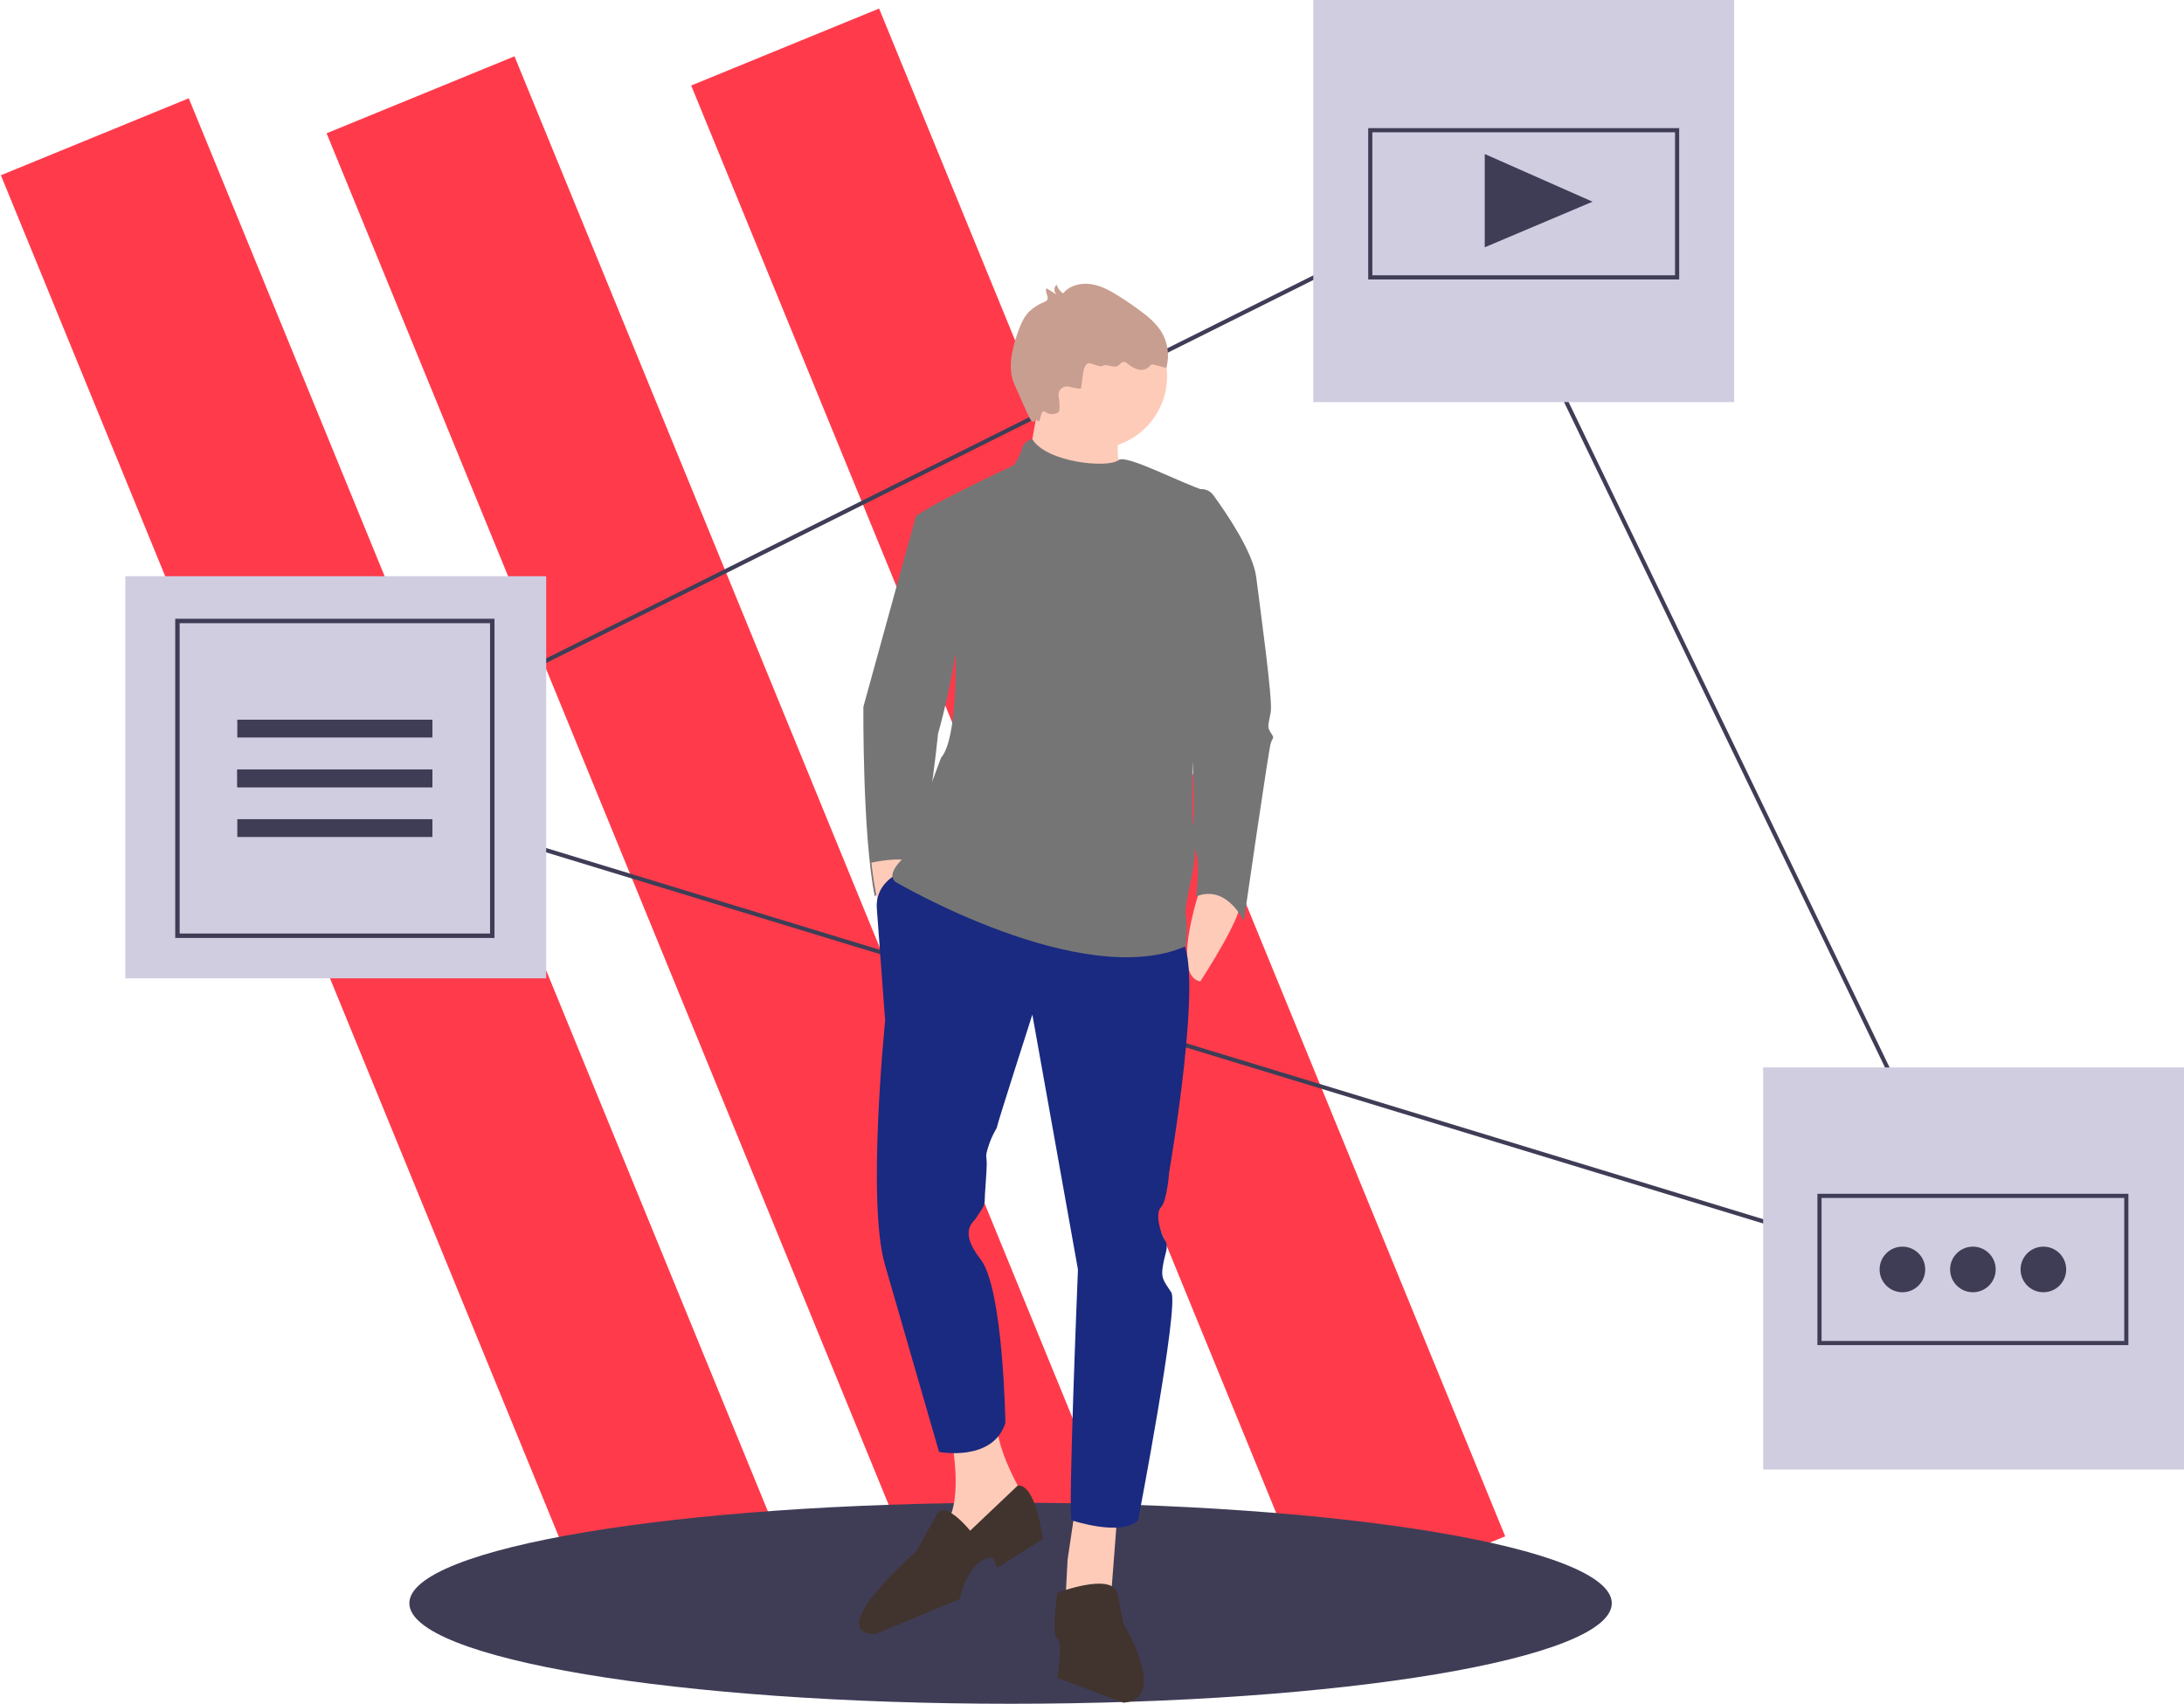
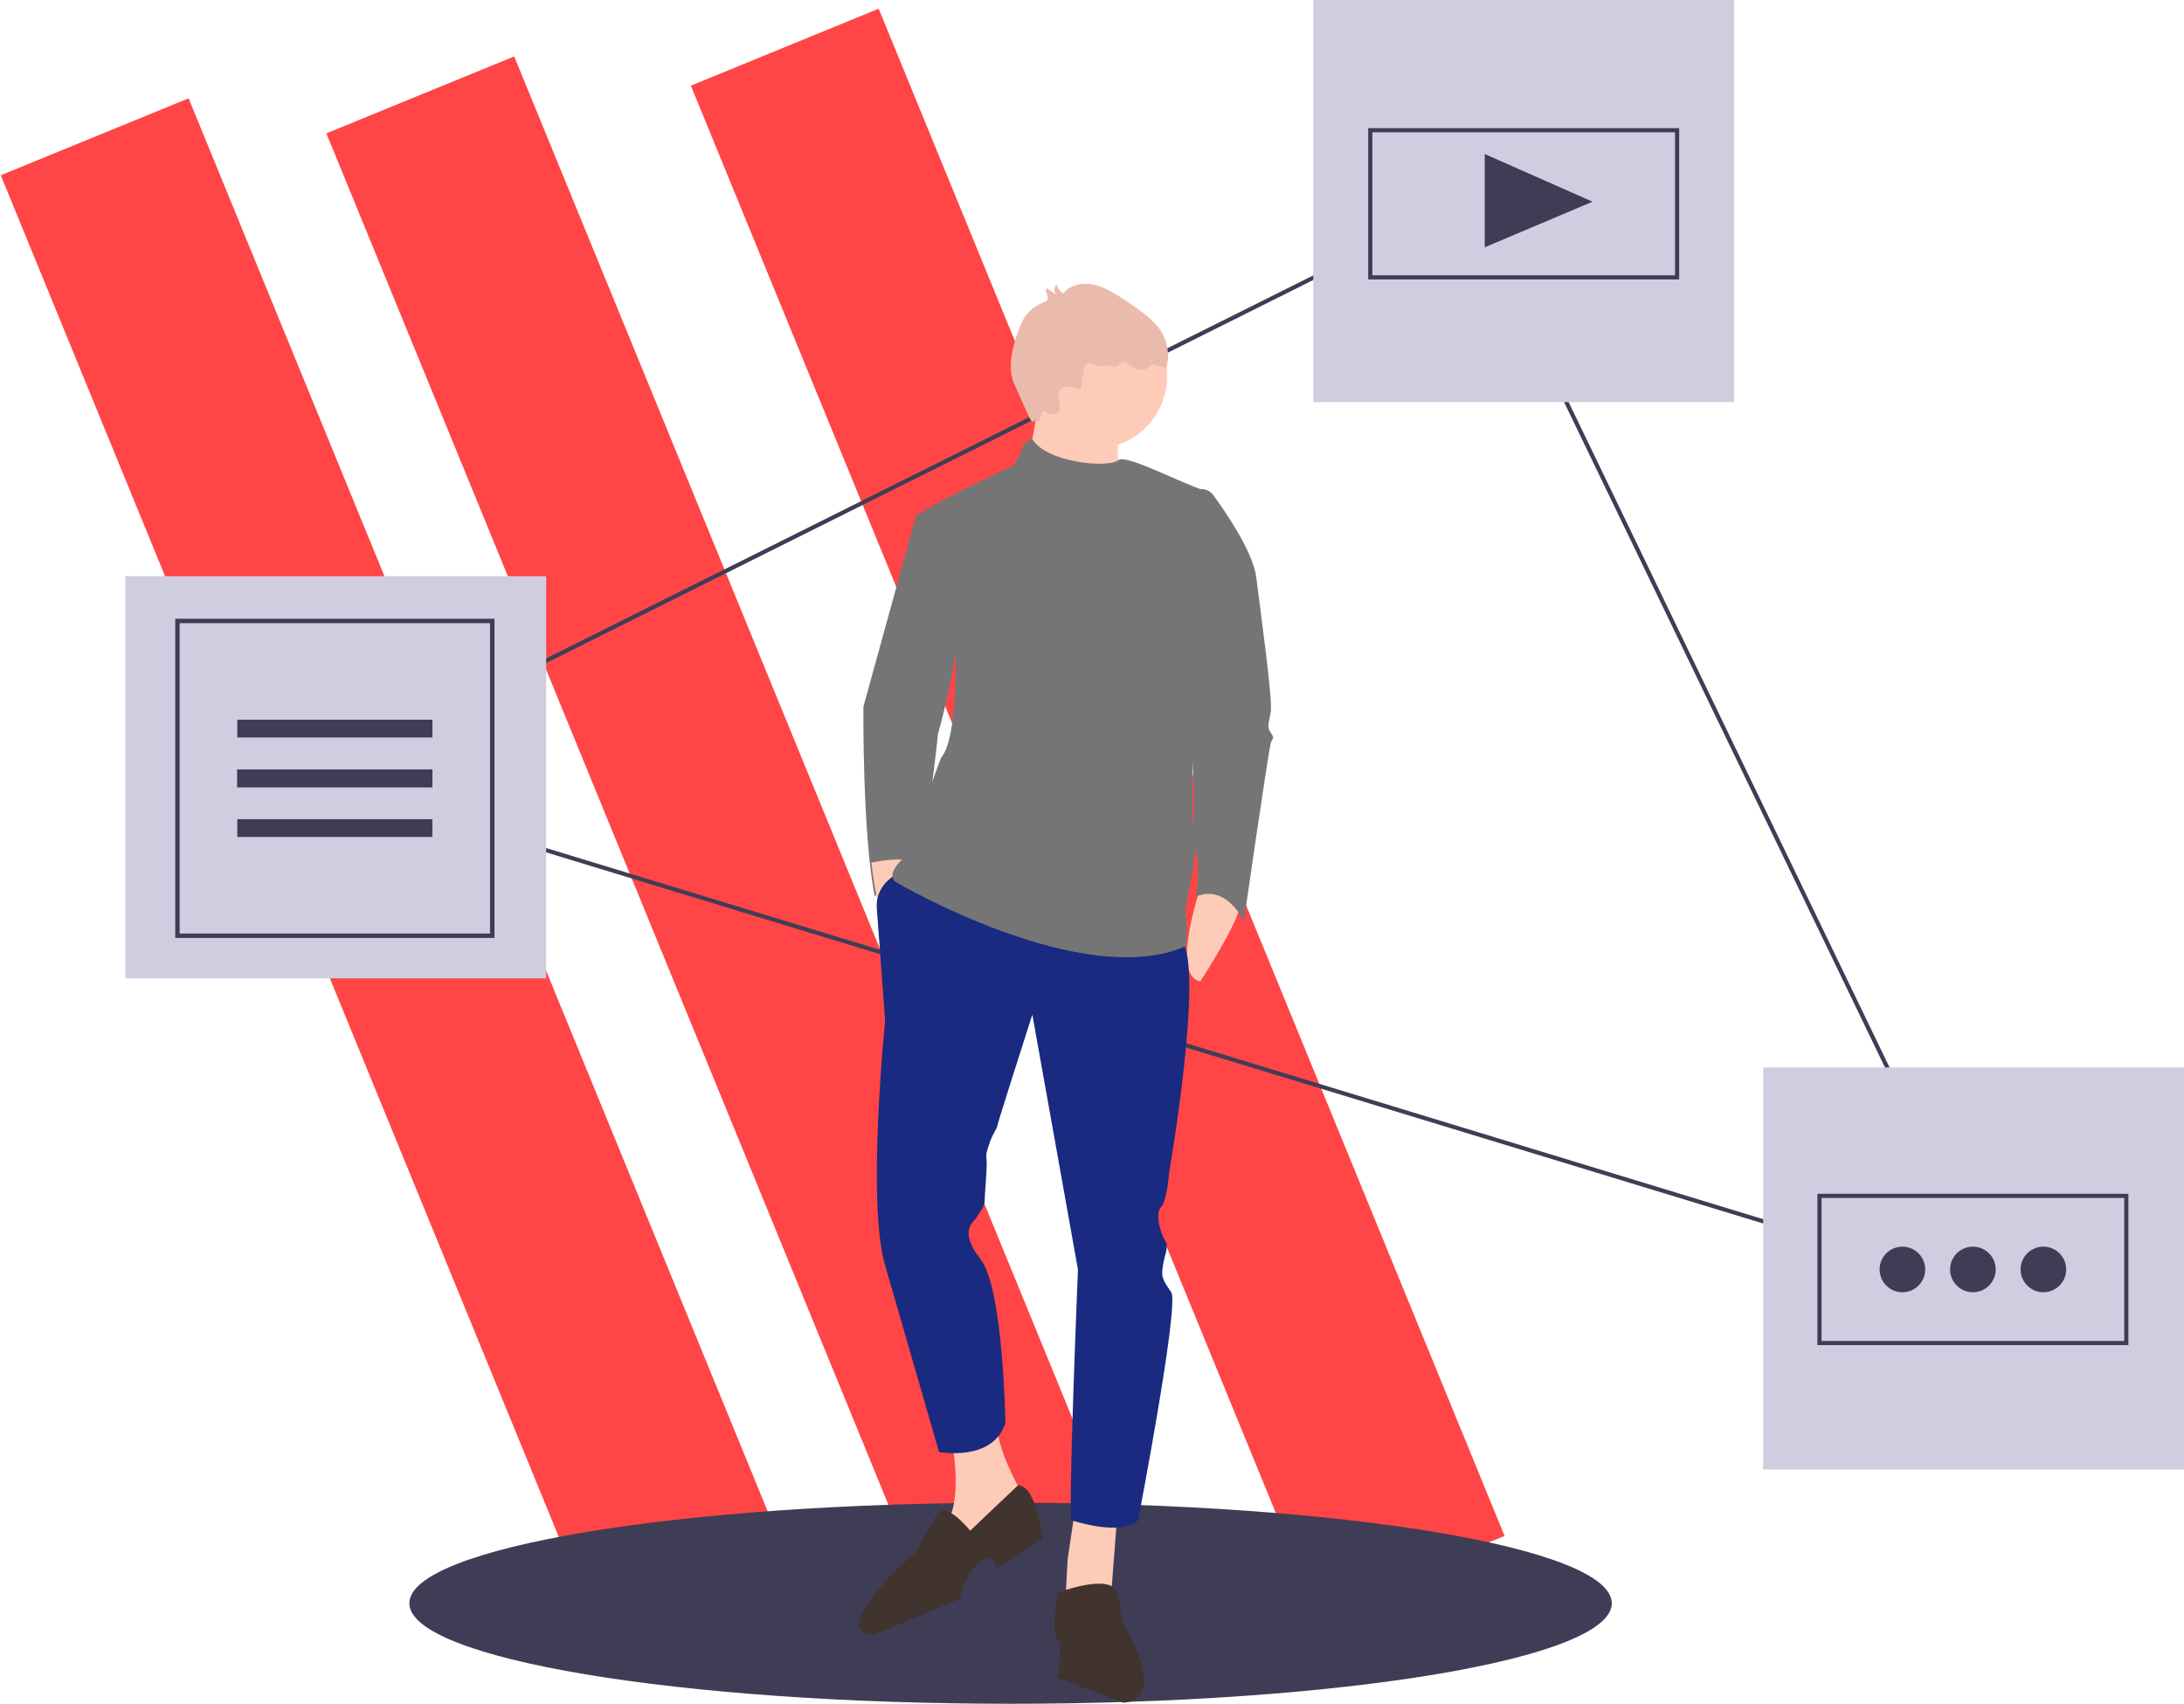
<svg xmlns="http://www.w3.org/2000/svg" style="isolation:isolate" viewBox="0 0 1053.449 822" width="1053.449pt" height="822pt">
  <defs>
-     <clipPath id="_clipPath_t4SiiJRb2fAGAPlwMoNOWAfwACqHcUWG">
+     <clipPath id="_clipPath_78Jmsumoa1J2NE9uWkkSw9bALQTrcQ8c">
      <rect width="1053.449" height="822" />
    </clipPath>
  </defs>
-   <g clip-path="url(#_clipPath_t4SiiJRb2fAGAPlwMoNOWAfwACqHcUWG)">
-     <clipPath id="_clipPath_cq3AsAOwcKCGdySQoICi8NR85kkno4yA">
+   <g clip-path="url(#_clipPath_78Jmsumoa1J2NE9uWkkSw9bALQTrcQ8c)">
+     <clipPath id="_clipPath_x0YIyvoJiIYm8ZQfltU42Gaw86HsTbdz">
      <rect x="0" y="0" width="1053.449" height="822" transform="matrix(1,0,0,1,0,0)" fill="rgb(255,255,255)" />
    </clipPath>
-     <g clip-path="url(#_clipPath_cq3AsAOwcKCGdySQoICi8NR85kkno4yA)">
+     <g clip-path="url(#_clipPath_x0YIyvoJiIYm8ZQfltU42Gaw86HsTbdz)">
      <g>
-         <clipPath id="_clipPath_gqkyIVqfFb0yFo2ZyGd4osBuPqEOd3ys">
+         <clipPath id="_clipPath_5cBkB8iGzOlVQ4dggonQPAY3wxwlxFWS">
          <rect x="0" y="0" width="1053.449" height="822" transform="matrix(1,0,0,1,0,0)" fill="rgb(255,255,255)" />
        </clipPath>
-         <g clip-path="url(#_clipPath_gqkyIVqfFb0yFo2ZyGd4osBuPqEOd3ys)">
+         <g clip-path="url(#_clipPath_5cBkB8iGzOlVQ4dggonQPAY3wxwlxFWS)">
          <g>
            <g>
-               <clipPath id="_clipPath_qDLPcj06Bd7e4O7pQl2njc1NhSL63ind">
+               <clipPath id="_clipPath_pmwUzLOJ5WvYoPz2lht1qZFUMflYxDWJ">
                <rect x="0" y="0" width="1053.449" height="822" transform="matrix(1,0,0,1,0,0)" fill="rgb(255,255,255)" />
              </clipPath>
-               <g clip-path="url(#_clipPath_qDLPcj06Bd7e4O7pQl2njc1NhSL63ind)">
+               <g clip-path="url(#_clipPath_pmwUzLOJ5WvYoPz2lht1qZFUMflYxDWJ)">
                <g>
                  <g>
                    <g>
-                       <rect x="305.036" y="15.947" width="97.983" height="796.859" transform="matrix(0.925,-0.379,0.379,0.925,-130.675,165.163)" fill="#ff3b4b" />
-                       <rect x="141.484" y="37.481" width="97.983" height="763.156" transform="matrix(0.925,-0.379,0.379,0.925,-144.661,103.504)" fill="#ff3b4b" />
-                       <rect x="480.956" y="-7.134" width="97.983" height="796.859" transform="matrix(0.925,-0.379,0.379,0.925,-108.789,230.138)" fill="#ff3b4b" />
-                       <ellipse vector-effect="non-scaling-stroke" cx="487.449" cy="773.5" rx="290" ry="48.5" fill="rgb(63,61,86)" />
-                       <path d=" M 964.514 625.08 L 962.33 624.413 L 147.082 375.744 L 149.325 374.624 L 708.975 95.152 L 709.416 96.065 L 964.514 625.08 L 964.514 625.08 Z  M 152.461 375.293 L 960.729 621.834 L 708.056 97.848 L 152.461 375.293 L 152.461 375.293 Z " fill="rgb(63,61,86)" />
-                       <rect x="850.449" y="515" width="203" height="194" transform="matrix(1,0,0,1,0,0)" fill="rgb(208,205,225)" />
-                       <rect x="633.449" y="0" width="203" height="194" transform="matrix(1,0,0,1,0,0)" fill="rgb(208,205,225)" />
-                       <rect x="60.449" y="278" width="203" height="194" transform="matrix(1,0,0,1,0,0)" fill="rgb(208,205,225)" />
-                       <text transform="matrix(1,0,0,1,483.724,418.759)" style="font-family:'Open Sans';font-weight:400;font-size:20px;font-style:normal;font-variant-ligatures:none;fill:#000000;stroke:none;">#3F3D56</text>
-                       <path d=" M 447.949 248.5 L 441.949 248.5 L 416.449 341 C 416.449 341 415.949 402.5 421.949 432.5 C 421.949 432.5 431.949 419.5 438.949 419.5 C 445.949 419.5 452.449 354 452.449 354 C 452.449 354 479.949 260.5 447.949 248.5 Z " fill="rgb(117,117,117)" />
-                       <path d=" M 579.949 425.5 C 579.949 425.5 563.949 470.5 578.949 473.5 C 578.949 473.5 601.949 438.5 597.949 433.5 C 593.949 428.5 579.949 425.5 579.949 425.5 Z " fill="rgb(255,203,185)" />
-                       <path d=" M 420.322 416.203 C 420.322 416.203 424.82 463.751 439.684 460.136 C 439.684 460.136 445.754 418.698 440.017 415.854 C 434.28 413.011 420.322 416.203 420.322 416.203 Z " fill="rgb(255,203,185)" />
-                       <path d=" M 458.949 694.5 C 458.949 694.5 465.949 728.5 453.949 737.5 C 453.949 737.5 457.949 765.5 457.949 765.5 L 495.949 725.5 C 495.949 725.5 479.949 700.5 480.949 685.5 L 458.949 694.5 L 458.949 694.5 Z " fill="rgb(255,203,185)" />
-                       <path d=" M 518.949 725.5 L 514.949 752.5 L 513.949 771.5 L 535.949 769.5 L 538.949 730.5 L 518.949 725.5 L 518.949 725.5 L 518.949 725.5 Z " fill="rgb(255,203,185)" />
-                       <text transform="matrix(1,0,0,1,483.724,418.759)" style="font-family:'Open Sans';font-weight:400;font-size:20px;font-style:normal;font-variant-ligatures:none;fill:#000000;stroke:none;">#FFCBB9</text>
-                       <path d=" M 434.281 420.969 C 434.281 420.969 421.949 425.5 422.949 438.5 C 422.949 438.5 426.949 492.5 426.949 492.5 C 426.949 492.5 417.949 580.5 426.949 610.5 C 426.949 610.5 452.949 700.5 452.949 700.5 C 452.949 700.5 478.949 705.5 484.949 686.5 C 484.949 686.5 483.949 621.5 472.949 607.5 C 461.949 593.5 469.949 589.5 470.949 587.5 C 471.949 585.5 474.949 582.5 474.949 579.5 C 474.949 576.5 475.949 565.5 475.949 561.5 C 475.949 557.5 474.949 558.5 476.949 552.5 C 478.949 546.5 480.949 544.5 480.949 543.5 C 480.949 542.5 497.949 489.5 497.949 489.5 L 519.949 612.5 C 519.949 612.5 514.949 733.5 516.949 733.5 C 516.949 733.5 540.949 741.5 548.949 733.5 C 548.949 733.5 568.949 629.5 564.949 623.5 C 560.949 617.5 559.949 616.5 560.949 610.5 C 561.949 604.5 563.949 601.5 561.949 598.5 C 559.949 595.5 556.949 585.5 559.949 582.5 C 562.949 579.5 563.949 565.5 563.949 565.5 C 563.949 565.5 580.949 467.5 569.949 453.5 C 558.949 439.5 434.281 420.969 434.281 420.969 Z " fill="rgb(25,42,128)" />
-                       <text transform="matrix(1,0,0,1,483.724,418.759)" style="font-family:'Open Sans';font-weight:400;font-size:20px;font-style:normal;font-variant-ligatures:none;fill:#000000;stroke:none;">#1A224A</text>
-                       <path d=" M 467.949 738.5 C 467.949 738.5 455.949 723.5 451.949 730.5 C 451.949 730.5 441.949 748.5 441.949 748.5 C 441.949 748.5 396.949 787.5 421.949 788.5 C 421.949 788.5 462.949 771.5 462.949 771.5 C 462.949 771.5 466.949 751.5 478.949 751.5 L 480.949 756.5 L 502.949 742.5 C 502.949 742.5 499.851 715.949 490.9 716.724 L 467.949 738.5 L 467.949 738.5 Z " fill="rgb(65,52,46)" />
-                       <path d=" M 509.949 768.5 C 509.949 768.5 535.949 758.5 538.949 768.5 C 538.949 768.5 541.949 783.5 541.949 783.5 C 541.949 783.5 563.949 819.5 541.949 821.5 C 541.949 821.5 509.949 809.5 509.949 809.5 C 509.949 809.5 512.949 792.5 509.949 790.5 C 506.949 788.5 509.949 768.5 509.949 768.5 Z " fill="rgb(65,52,46)" />
-                       <circle vector-effect="non-scaling-stroke" cx="527.949" cy="181.5" r="35" fill="rgb(255,203,185)" />
-                       <path d=" M 501.949 189.5 L 494.949 228.5 L 543.949 240.5 C 543.949 240.5 532.449 212 544.949 199.5 C 548.111 196.338 501.949 189.5 501.949 189.5 Z " fill="rgb(255,203,185)" />
-                       <path d=" M 497.931 211.885 C 495.522 212.339 493.585 214.132 492.949 216.5 C 492.076 219.373 490.724 222.078 488.949 224.5 C 488.949 224.5 441.949 246.5 441.949 249.5 C 441.949 249.5 460.949 316.5 460.949 316.5 C 460.949 316.5 461.949 356.5 453.949 365.5 C 453.949 365.5 437.949 407.5 439.949 410.5 C 439.949 410.5 425.949 420.5 431.949 425.5 C 431.949 425.5 521.949 478.5 571.949 456.5 C 571.949 456.5 572.949 447.5 571.949 441.5 C 570.949 435.5 577.949 415.5 575.949 408.5 C 573.949 401.5 575.949 329.5 575.949 329.5 L 586.255 244.243 C 586.661 240.901 584.609 237.749 581.387 236.768 C 569.862 233.265 543.133 218.923 539.449 222 C 534.678 225.984 504.913 223.27 497.931 211.885 Z " fill="rgb(117,117,117)" />
-                       <path d=" M 576.949 236.5 L 577.013 236.474 C 579.955 235.294 583.322 236.259 585.193 238.818 C 591.39 247.297 604.431 266.355 605.949 278.5 C 607.949 294.5 613.949 337.5 612.949 343.5 C 611.949 349.5 610.949 350.5 612.949 353.5 C 614.949 356.5 613.949 355.5 612.949 358.5 C 611.949 361.5 599.949 444.5 599.949 444.5 C 599.949 444.5 591.949 426.5 576.949 432.5 C 576.949 432.5 578.949 416.5 576.949 411.5 C 574.949 406.5 572.949 403.5 574.949 399.5 C 576.949 395.5 574.949 356.5 573.949 352.5 C 572.949 348.5 573.949 327.5 573.949 327.5 L 564.949 286.5 L 576.949 236.5 L 576.949 236.5 Z " fill="rgb(117,117,117)" />
-                       <path d=" M 521.412 187.459 L 522.594 179.218 C 522.87 177.297 523.994 174.771 525.863 175.293 C 527.452 175.738 530.915 177.098 531.495 176.688 C 533.667 175.15 536.952 177.839 539.236 176.473 C 540.192 175.9 540.817 174.674 541.928 174.592 C 542.674 174.64 543.377 174.958 543.905 175.487 C 545.387 176.776 547.134 177.725 549.022 178.267 C 550.951 178.792 553.013 178.23 554.408 176.799 C 554.65 176.424 554.977 176.112 555.361 175.886 C 555.812 175.756 556.293 175.778 556.731 175.949 L 562.565 177.537 C 564.301 171.242 563.206 164.502 559.565 159.08 C 557.199 155.868 554.329 153.058 551.068 150.759 Q 545.649 146.636 539.883 143.003 C 535.675 140.345 531.213 137.838 526.293 137.091 C 521.373 136.343 515.864 137.68 512.77 141.577 C 511.314 140.524 510.22 139.046 509.638 137.346 C 508.935 137.985 508.552 138.903 508.592 139.851 C 508.632 140.8 509.091 141.682 509.844 142.26 L 504.91 139.109 C 503.523 140.566 506.233 143.207 505.052 144.834 C 504.694 145.237 504.236 145.536 503.723 145.701 C 501.044 146.746 498.589 148.291 496.489 150.255 C 493.653 153.098 492.113 156.958 490.791 160.751 C 487.851 169.186 485.714 178.859 489.891 186.754 C 490.365 187.65 496.616 202.424 497.449 203 C 500.264 204.948 498.432 200.234 500.449 203 C 502.031 205.169 501.735 196.868 504.086 198.69 C 505.969 200.038 508.469 200.15 510.465 198.977 C 511.44 198.301 511.126 194.547 510.6 191.1 C 510.396 189.767 510.867 188.419 511.857 187.504 C 512.847 186.588 514.227 186.223 515.541 186.531 C 518.469 187.22 521.362 187.809 521.412 187.459 Z " fill="rgb(200,158,144)" />
-                       <g style="opacity:0.1;">
-                         <g style="opacity:0.1;">
-                           <g style="opacity:0.1;">
-                             <g opacity="0.1">
-                               <line x1="569.602" y1="267.111" x2="578.449" y2="367" />
+                       <clipPath id="_clipPath_oPjDIoRVPMbszcpjDaY2bQJ9Jx6ePWGM">
+                         <rect x="0" y="0" width="1053.449" height="822" transform="matrix(1,0,0,1,0,0)" fill="rgb(255,255,255)" />
+                       </clipPath>
+                       <g clip-path="url(#_clipPath_oPjDIoRVPMbszcpjDaY2bQJ9Jx6ePWGM)">
+                         <g>
+                           <g>
+                             <g>
+                               <g>
+                                 <rect x="304.876" y="16.002" width="97.947" height="796.566" transform="matrix(0.925,-0.379,0.379,0.925,-130.653,165.089)" fill="rgb(255,69,69)" />
+                                 <rect x="141.379" y="37.505" width="97.947" height="762.876" transform="matrix(0.925,-0.379,0.379,0.925,-144.626,103.448)" fill="rgb(255,69,69)" />
+                                 <rect x="480.74" y="-7.047" width="97.947" height="796.566" transform="matrix(0.925,-0.379,0.379,0.925,-108.784,230.045)" fill="rgb(255,69,69)" />
+                                 <ellipse vector-effect="non-scaling-stroke" cx="487.449" cy="773.5" rx="290" ry="48.5" fill="rgb(63,61,86)" />
+                                 <path d=" M 964.514 625.08 L 962.33 624.413 L 147.082 375.744 L 149.325 374.624 L 708.975 95.152 L 709.416 96.065 L 964.514 625.08 L 964.514 625.08 L 964.514 625.08 Z  M 152.461 375.293 L 960.729 621.834 L 708.056 97.848 L 152.461 375.293 L 152.461 375.293 L 152.461 375.293 Z " fill="rgb(63,61,86)" />
+                                 <rect x="850.449" y="515" width="203" height="194" transform="matrix(1,0,0,1,0,0)" fill="rgb(208,205,225)" />
+                                 <rect x="633.449" y="0" width="203" height="194" transform="matrix(1,0,0,1,0,0)" fill="rgb(208,205,225)" />
+                                 <rect x="60.449" y="278" width="203" height="194" transform="matrix(1,0,0,1,0,0)" fill="rgb(208,205,225)" />
+                                 <text transform="matrix(1,0,0,1,483.724,418.759)" style="font-family:'Open Sans';font-weight:400;font-size:20px;font-style:normal;font-variant-ligatures:none;fill:#000000;stroke:none;">#3F3D56</text>
+                                 <path d=" M 447.949 248.5 L 441.949 248.5 L 416.449 341 C 416.449 341 415.949 402.5 421.949 432.5 C 421.949 432.5 431.949 419.5 438.949 419.5 C 445.949 419.5 452.449 354 452.449 354 C 452.449 354 479.949 260.5 447.949 248.5 Z " fill="rgb(117,117,117)" />
+                                 <path d=" M 579.949 425.5 C 579.949 425.5 563.949 470.5 578.949 473.5 C 578.949 473.5 601.949 438.5 597.949 433.5 C 593.949 428.5 579.949 425.5 579.949 425.5 Z " fill="rgb(255,203,185)" />
+                                 <path d=" M 420.322 416.203 C 420.322 416.203 424.82 463.751 439.684 460.136 C 439.684 460.136 445.754 418.698 440.017 415.854 C 434.28 413.011 420.322 416.203 420.322 416.203 Z " fill="rgb(255,203,185)" />
+                                 <path d=" M 458.949 694.5 C 458.949 694.5 465.949 728.5 453.949 737.5 C 453.949 737.5 457.949 765.5 457.949 765.5 L 495.949 725.5 C 495.949 725.5 479.949 700.5 480.949 685.5 L 458.949 694.5 L 458.949 694.5 L 458.949 694.5 Z " fill="rgb(255,203,185)" />
+                                 <path d=" M 518.949 725.5 L 514.949 752.5 L 513.949 771.5 L 535.949 769.5 L 538.949 730.5 L 518.949 725.5 L 518.949 725.5 L 518.949 725.5 L 518.949 725.5 Z " fill="rgb(255,203,185)" />
+                                 <text transform="matrix(1,0,0,1,483.724,418.759)" style="font-family:'Open Sans';font-weight:400;font-size:20px;font-style:normal;font-variant-ligatures:none;fill:#000000;stroke:none;">#FFCBB9</text>
+                                 <path d=" M 434.281 420.969 C 434.281 420.969 421.949 425.5 422.949 438.5 C 422.949 438.5 426.949 492.5 426.949 492.5 C 426.949 492.5 417.949 580.5 426.949 610.5 C 426.949 610.5 452.949 700.5 452.949 700.5 C 452.949 700.5 478.949 705.5 484.949 686.5 C 484.949 686.5 483.949 621.5 472.949 607.5 C 461.949 593.5 469.949 589.5 470.949 587.5 C 471.949 585.5 474.949 582.5 474.949 579.5 C 474.949 576.5 475.949 565.5 475.949 561.5 C 475.949 557.5 474.949 558.5 476.949 552.5 C 478.949 546.5 480.949 544.5 480.949 543.5 C 480.949 542.5 497.949 489.5 497.949 489.5 L 519.949 612.5 C 519.949 612.5 514.949 733.5 516.949 733.5 C 516.949 733.5 540.949 741.5 548.949 733.5 C 548.949 733.5 568.949 629.5 564.949 623.5 C 560.949 617.5 559.949 616.5 560.949 610.5 C 561.949 604.5 563.949 601.5 561.949 598.5 C 559.949 595.5 556.949 585.5 559.949 582.5 C 562.949 579.5 563.949 565.5 563.949 565.5 C 563.949 565.5 580.949 467.5 569.949 453.5 C 558.949 439.5 434.281 420.969 434.281 420.969 Z " fill="rgb(25,42,128)" />
+                                 <text transform="matrix(1,0,0,1,483.724,418.759)" style="font-family:'Open Sans';font-weight:400;font-size:20px;font-style:normal;font-variant-ligatures:none;fill:#000000;stroke:none;">#1A224A</text>
+                                 <path d=" M 467.949 738.5 C 467.949 738.5 455.949 723.5 451.949 730.5 C 451.949 730.5 441.949 748.5 441.949 748.5 C 441.949 748.5 396.949 787.5 421.949 788.5 C 421.949 788.5 462.949 771.5 462.949 771.5 C 462.949 771.5 466.949 751.5 478.949 751.5 L 480.949 756.5 L 502.949 742.5 C 502.949 742.5 499.851 715.949 490.9 716.724 L 467.949 738.5 L 467.949 738.5 L 467.949 738.5 Z " fill="rgb(65,52,46)" />
+                                 <path d=" M 509.949 768.5 C 509.949 768.5 535.949 758.5 538.949 768.5 C 538.949 768.5 541.949 783.5 541.949 783.5 C 541.949 783.5 563.949 819.5 541.949 821.5 C 541.949 821.5 509.949 809.5 509.949 809.5 C 509.949 809.5 512.949 792.5 509.949 790.5 C 506.949 788.5 509.949 768.5 509.949 768.5 Z " fill="rgb(65,52,46)" />
+                                 <circle vector-effect="non-scaling-stroke" cx="527.949" cy="181.5" r="35" fill="rgb(255,203,185)" />
+                                 <path d=" M 501.949 189.5 L 494.949 228.5 L 543.949 240.5 C 543.949 240.5 532.449 212 544.949 199.5 C 548.111 196.338 501.949 189.5 501.949 189.5 Z " fill="rgb(255,203,185)" />
+                                 <path d=" M 497.931 211.885 C 495.522 212.339 493.585 214.132 492.949 216.5 C 492.076 219.373 490.724 222.078 488.949 224.5 C 488.949 224.5 441.949 246.5 441.949 249.5 C 441.949 249.5 460.949 316.5 460.949 316.5 C 460.949 316.5 461.949 356.5 453.949 365.5 C 453.949 365.5 437.949 407.5 439.949 410.5 C 439.949 410.5 425.949 420.5 431.949 425.5 C 431.949 425.5 521.949 478.5 571.949 456.5 C 571.949 456.5 572.949 447.5 571.949 441.5 C 570.949 435.5 577.949 415.5 575.949 408.5 C 573.949 401.5 575.949 329.5 575.949 329.5 L 586.255 244.243 C 586.661 240.901 584.609 237.749 581.387 236.768 C 569.862 233.265 543.133 218.923 539.449 222 C 534.678 225.984 504.913 223.27 497.931 211.885 Z " fill="rgb(117,117,117)" />
+                                 <path d=" M 576.949 236.5 L 577.013 236.474 C 579.955 235.294 583.322 236.259 585.193 238.818 C 591.39 247.297 604.431 266.355 605.949 278.5 C 607.949 294.5 613.949 337.5 612.949 343.5 C 611.949 349.5 610.949 350.5 612.949 353.5 C 614.949 356.5 613.949 355.5 612.949 358.5 C 611.949 361.5 599.949 444.5 599.949 444.5 C 599.949 444.5 591.949 426.5 576.949 432.5 C 576.949 432.5 578.949 416.5 576.949 411.5 C 574.949 406.5 572.949 403.5 574.949 399.5 C 576.949 395.5 574.949 356.5 573.949 352.5 C 572.949 348.5 573.949 327.5 573.949 327.5 L 564.949 286.5 L 576.949 236.5 L 576.949 236.5 L 576.949 236.5 Z " fill="rgb(117,117,117)" />
+                                 <path d=" M 521.412 187.459 L 522.594 179.218 C 522.87 177.297 523.994 174.771 525.863 175.293 C 527.452 175.738 530.915 177.098 531.495 176.688 C 533.667 175.15 536.952 177.839 539.236 176.473 C 540.192 175.9 540.817 174.674 541.928 174.592 C 542.674 174.64 543.377 174.958 543.905 175.487 C 545.387 176.776 547.134 177.725 549.022 178.267 C 550.951 178.792 553.013 178.23 554.408 176.799 C 554.65 176.424 554.977 176.112 555.361 175.886 C 555.812 175.756 556.293 175.778 556.731 175.949 L 562.565 177.537 C 564.301 171.242 563.206 164.502 559.565 159.08 C 557.199 155.868 554.329 153.058 551.068 150.759 Q 545.649 146.636 539.883 143.003 C 535.675 140.345 531.213 137.838 526.293 137.091 C 521.373 136.343 515.864 137.68 512.77 141.577 C 511.314 140.524 510.22 139.046 509.638 137.346 C 508.935 137.985 508.552 138.903 508.592 139.851 C 508.632 140.8 509.091 141.682 509.844 142.26 L 504.91 139.109 C 503.523 140.566 506.233 143.207 505.052 144.834 C 504.694 145.237 504.236 145.536 503.723 145.701 C 501.044 146.746 498.589 148.291 496.489 150.255 C 493.653 153.098 492.113 156.958 490.791 160.751 C 487.851 169.186 485.714 178.859 489.891 186.754 C 490.365 187.65 496.616 202.424 497.449 203 C 500.264 204.948 498.432 200.234 500.449 203 C 502.031 205.169 501.735 196.868 504.086 198.69 C 505.969 200.038 508.469 200.15 510.465 198.977 C 511.44 198.301 511.126 194.547 510.6 191.1 C 510.396 189.767 510.867 188.419 511.857 187.504 C 512.847 186.588 514.227 186.223 515.541 186.531 C 518.469 187.22 521.362 187.809 521.412 187.459 Z " fill="rgb(234,187,172)" />
+                                 <g style="opacity:0.1;">
+                                   <g style="opacity:0.1;">
+                                     <g style="opacity:0.1;">
+                                       <g style="opacity:0.1;">
+                                         <g opacity="0.1">
+                                           <line x1="569.602" y1="267.111" x2="578.449" y2="367" />
+                                         </g>
+                                       </g>
+                                     </g>
+                                   </g>
+                                 </g>
+                                 <path d=" M 716.165 74.307 L 768.165 97.307 L 716.165 119.307 L 716.165 74.307 L 716.165 74.307 L 716.165 74.307 L 716.165 74.307 Z " fill="rgb(63,61,86)" />
+                                 <path d=" M 238.516 452.519 L 84.516 452.519 L 84.516 298.519 L 238.516 298.519 L 238.516 452.519 L 238.516 452.519 L 238.516 452.519 Z  M 86.655 450.38 L 236.377 450.38 L 236.377 300.657 L 86.655 300.657 L 86.655 450.38 L 86.655 450.38 L 86.655 450.38 Z " fill="rgb(63,61,86)" />
+                                 <rect x="114.46" y="371.226" width="94.111" height="8.584" transform="matrix(1,0,0,1,0,0)" fill="rgb(63,61,86)" />
+                                 <rect x="114.46" y="347.226" width="94.111" height="8.584" transform="matrix(1,0,0,1,0,0)" fill="rgb(63,61,86)" />
+                                 <rect x="114.46" y="371.226" width="94.111" height="8.584" transform="matrix(1,0,0,1,0,0)" fill="rgb(63,61,86)" />
+                                 <rect x="114.46" y="395.226" width="94.111" height="8.584" transform="matrix(1,0,0,1,0,0)" fill="rgb(63,61,86)" />
+                                 <path d=" M 1026.622 648.957 L 876.622 648.957 L 876.622 575.957 L 1026.622 575.957 L 1026.622 648.957 L 1026.622 648.957 L 1026.622 648.957 Z  M 878.622 646.957 L 1024.622 646.957 L 1024.622 577.957 L 878.622 577.957 L 878.622 646.957 L 878.622 646.957 L 878.622 646.957 Z " fill="rgb(63,61,86)" />
+                                 <circle vector-effect="non-scaling-stroke" cx="917.622" cy="612.457" r="11" fill="rgb(63,61,86)" />
+                                 <circle vector-effect="non-scaling-stroke" cx="951.622" cy="612.457" r="11" fill="rgb(63,61,86)" />
+                                 <circle vector-effect="non-scaling-stroke" cx="985.622" cy="612.457" r="11" fill="rgb(63,61,86)" />
+                                 <path d=" M 809.949 134.82 L 659.949 134.82 L 659.949 61.82 L 809.949 61.82 L 809.949 134.82 L 809.949 134.82 L 809.949 134.82 Z  M 661.949 132.82 L 807.949 132.82 L 807.949 63.82 L 661.949 63.82 L 661.949 132.82 L 661.949 132.82 L 661.949 132.82 Z " fill="rgb(63,61,86)" />
+                               </g>
                            </g>
                          </g>
                        </g>
                      </g>
-                       <path d=" M 716.165 74.307 L 768.165 97.307 L 716.165 119.307 L 716.165 74.307 L 716.165 74.307 L 716.165 74.307 Z " fill="rgb(63,61,86)" />
-                       <path d=" M 238.516 452.519 L 84.516 452.519 L 84.516 298.519 L 238.516 298.519 L 238.516 452.519 L 238.516 452.519 Z  M 86.655 450.38 L 236.377 450.38 L 236.377 300.657 L 86.655 300.657 L 86.655 450.38 L 86.655 450.38 Z " fill="rgb(63,61,86)" />
-                       <rect x="114.46" y="371.226" width="94.111" height="8.584" transform="matrix(1,0,0,1,0,0)" fill="rgb(63,61,86)" />
-                       <rect x="114.46" y="347.226" width="94.111" height="8.584" transform="matrix(1,0,0,1,0,0)" fill="rgb(63,61,86)" />
-                       <rect x="114.46" y="371.226" width="94.111" height="8.584" transform="matrix(1,0,0,1,0,0)" fill="rgb(63,61,86)" />
-                       <rect x="114.46" y="395.226" width="94.111" height="8.584" transform="matrix(1,0,0,1,0,0)" fill="rgb(63,61,86)" />
-                       <path d=" M 1026.622 648.957 L 876.622 648.957 L 876.622 575.957 L 1026.622 575.957 L 1026.622 648.957 L 1026.622 648.957 Z  M 878.622 646.957 L 1024.622 646.957 L 1024.622 577.957 L 878.622 577.957 L 878.622 646.957 L 878.622 646.957 Z " fill="rgb(63,61,86)" />
-                       <circle vector-effect="non-scaling-stroke" cx="917.622" cy="612.457" r="11" fill="rgb(63,61,86)" />
-                       <circle vector-effect="non-scaling-stroke" cx="951.622" cy="612.457" r="11" fill="rgb(63,61,86)" />
-                       <circle vector-effect="non-scaling-stroke" cx="985.622" cy="612.457" r="11" fill="rgb(63,61,86)" />
-                       <path d=" M 809.949 134.82 L 659.949 134.82 L 659.949 61.82 L 809.949 61.82 L 809.949 134.82 L 809.949 134.82 Z  M 661.949 132.82 L 807.949 132.82 L 807.949 63.82 L 661.949 63.82 L 661.949 132.82 L 661.949 132.82 Z " fill="rgb(63,61,86)" />
                    </g>
                  </g>
                </g>
              </g>
            </g>
          </g>
        </g>
      </g>
    </g>
  </g>
</svg>
